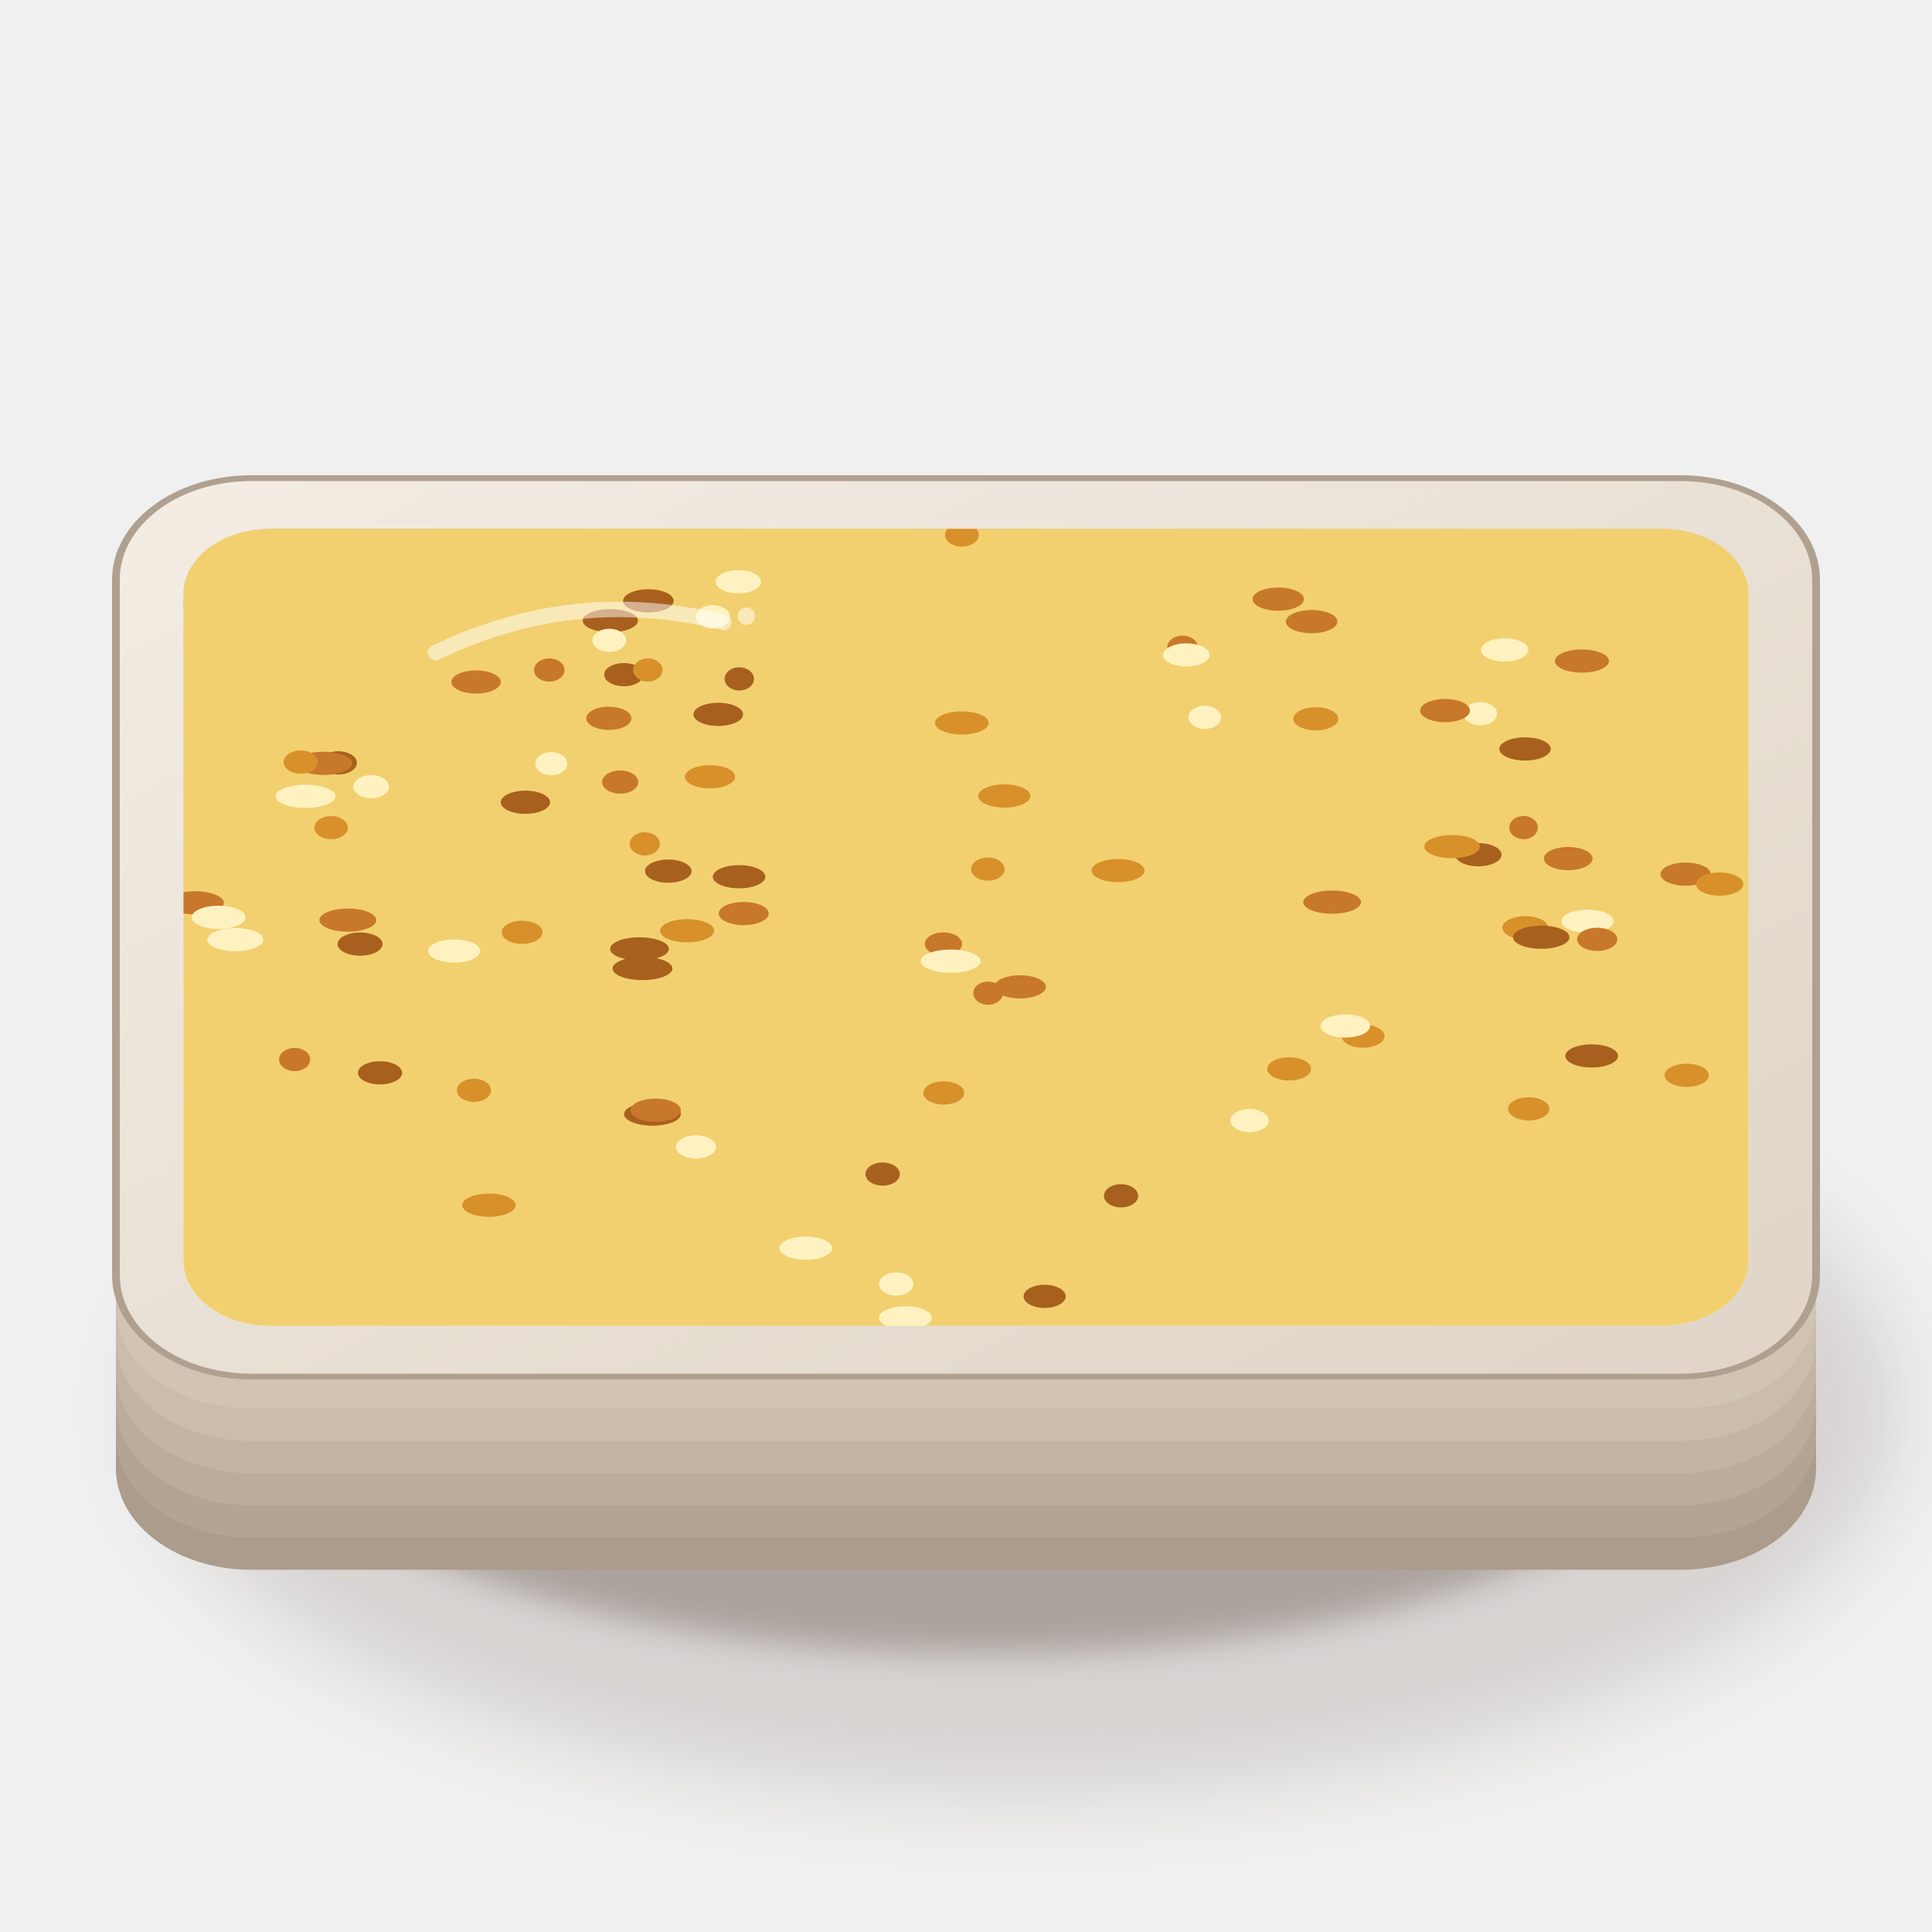
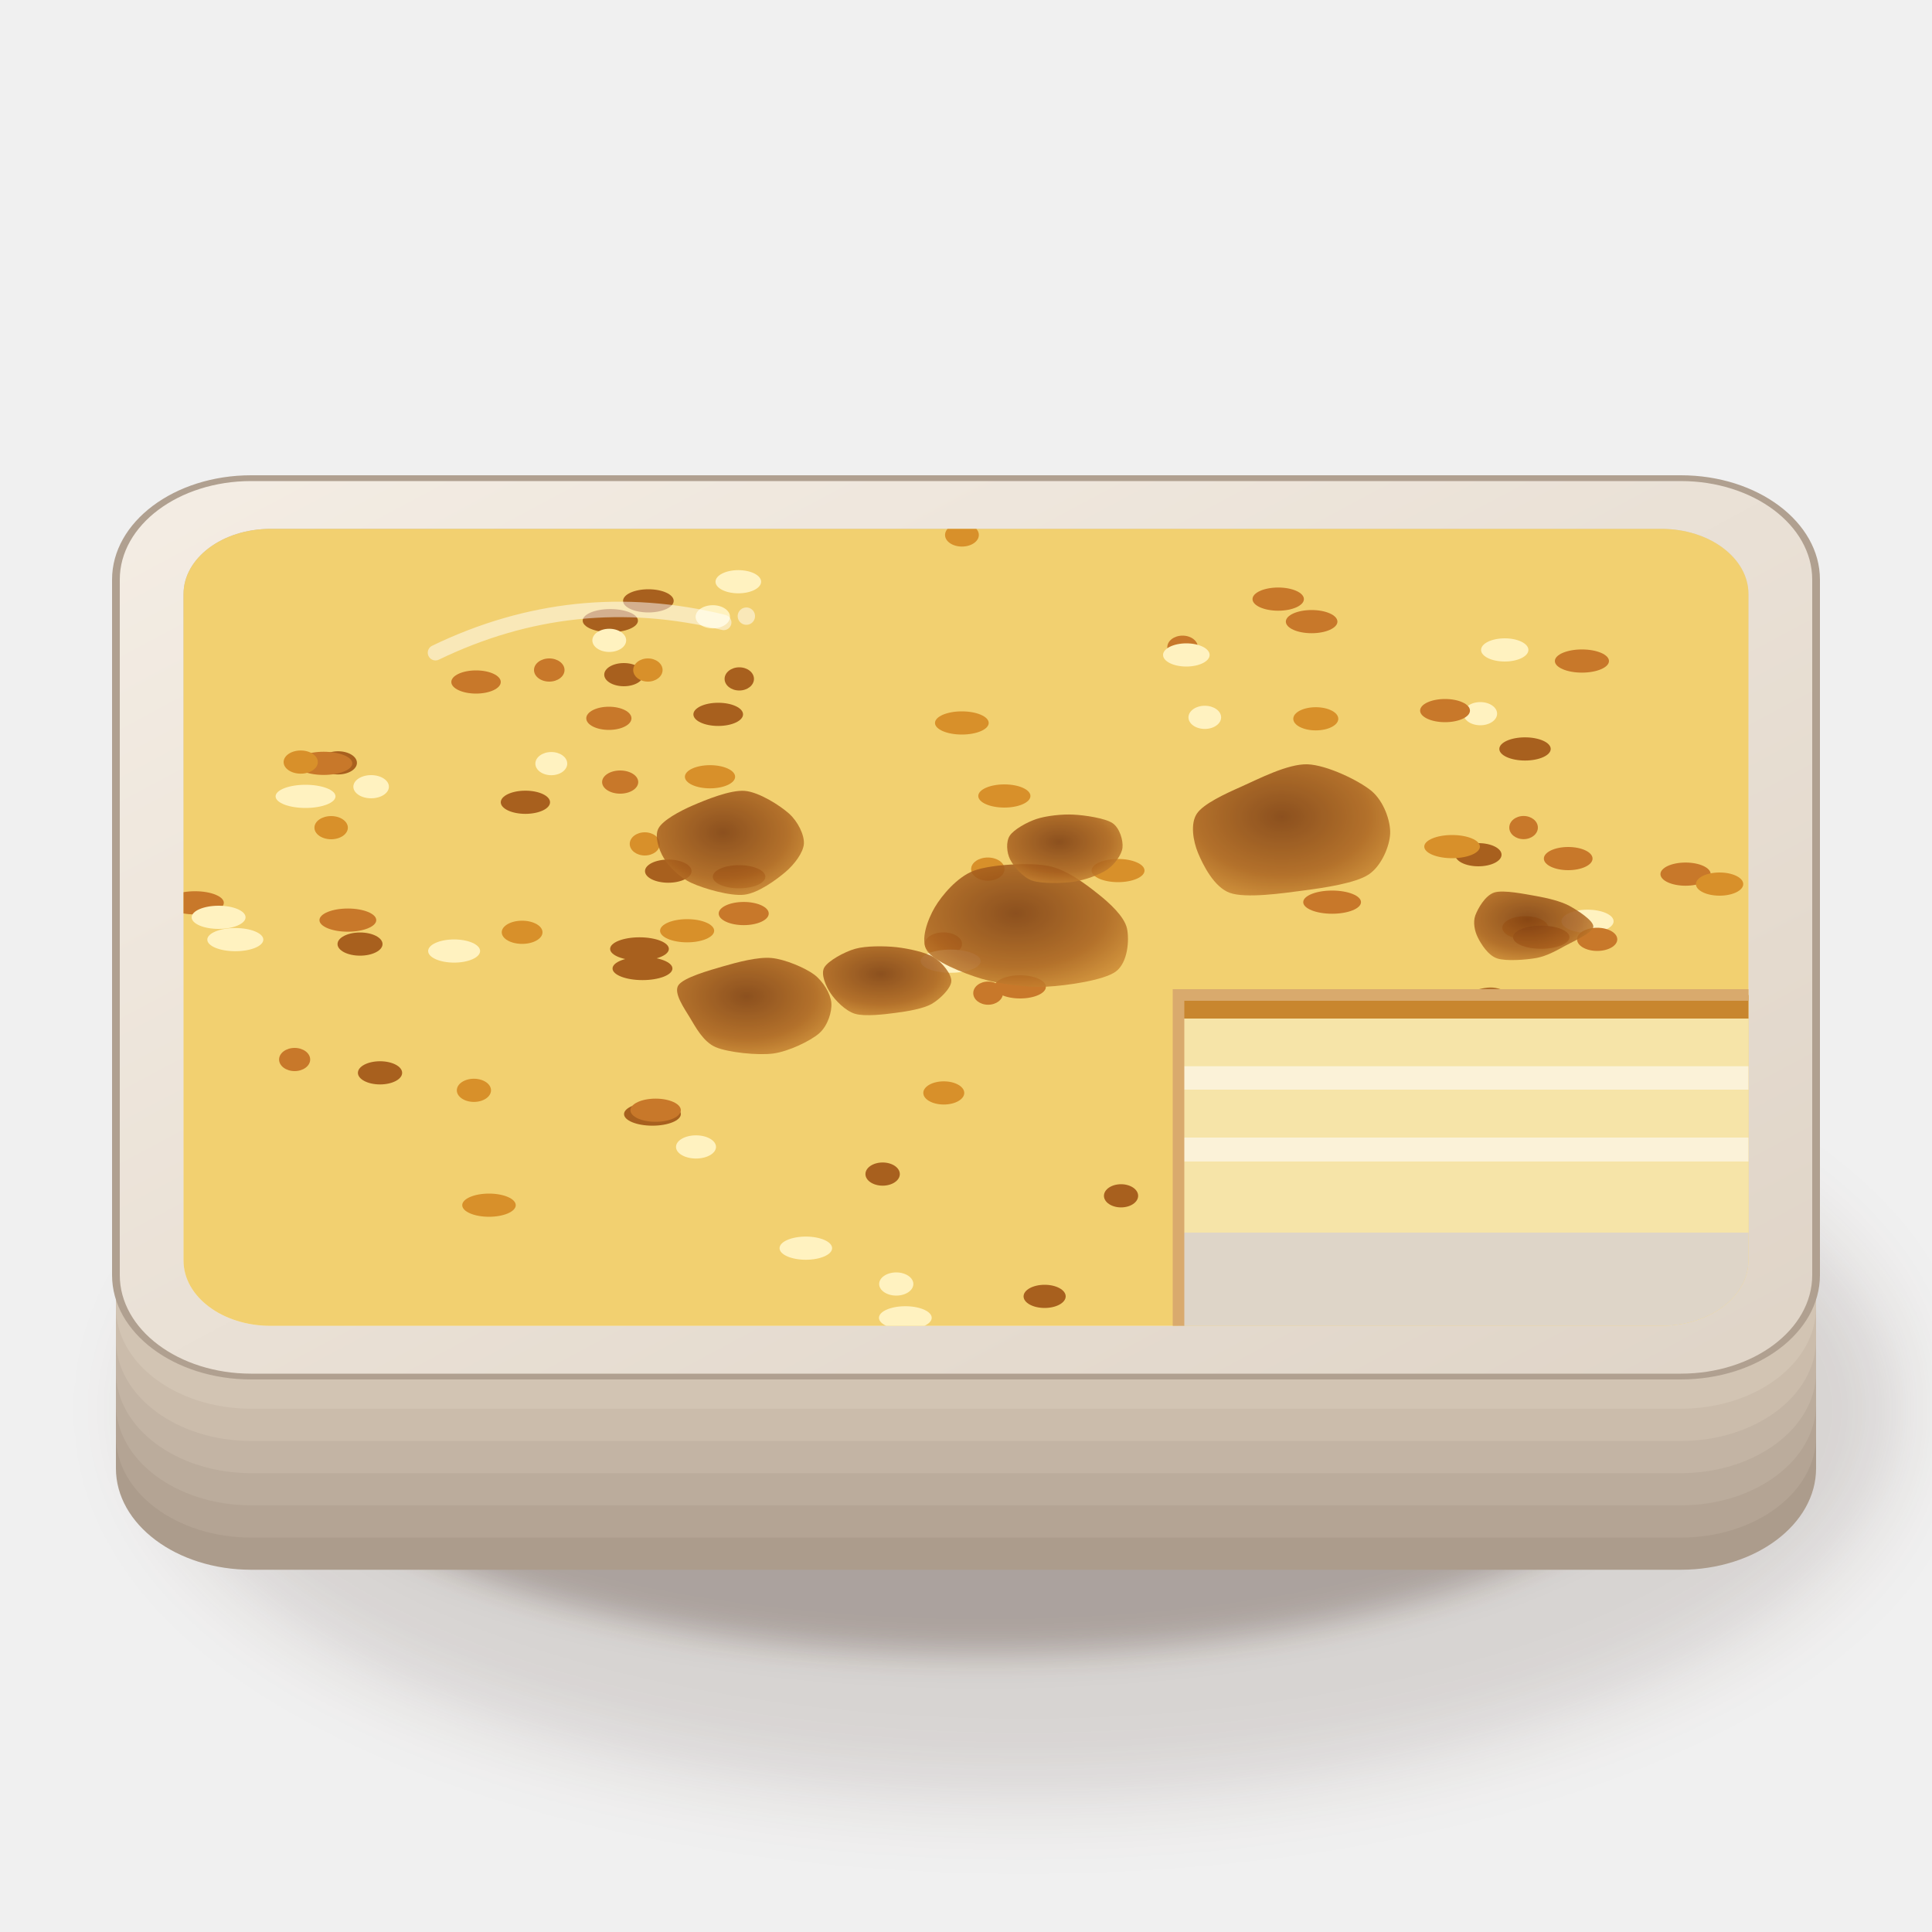
<svg xmlns="http://www.w3.org/2000/svg" viewBox="0 0 200 200" width="400" height="400">
  <defs>
    <filter id="pe_pastel_papa-1" x="-50%" y="-50%" width="200%" height="200%">
      <feGaussianBlur stdDeviation="4" />
    </filter>
    <filter id="pe_pastel_papa-2" x="-50%" y="-50%" width="200%" height="200%">
      <feGaussianBlur stdDeviation="1.6" />
    </filter>
    <linearGradient id="pe_pastel_papa-3" x1="0" y1="0" x2="1" y2="1">
      <stop offset="0" stop-color="#f4ede4" />
      <stop offset="1" stop-color="#dfd4c7" />
    </linearGradient>
    <linearGradient id="pe_pastel_papa-4" x1="0" y1="0" x2="0.3" y2="1">
      <stop offset="0" stop-color="#c3b8ab" />
      <stop offset="0.5" stop-color="#eae2d5" />
      <stop offset="1" stop-color="#f7f1e5" />
    </linearGradient>
    <clipPath id="pe_pastel_papa-5">
      <path d="M28,54.75 H172 A9,6.75 0 0 1 181,61.5 V130.5 A9,6.75 0 0 1 172,137.25 H28 A9,6.75 0 0 1 19,130.5 V61.5 A9,6.75 0 0 1 28,54.75Z" />
    </clipPath>
+     <radialGradient id="pe_pastel_papa-6" cx="0.45" cy="0.4" r="0.8">
+       <stop offset="0" stop-color="#7a3a10" />
+       <stop offset="0.55" stop-color="#a8601e" />
+       <stop offset="1" stop-color="#e0a040" />
+     </radialGradient>
+     <linearGradient id="pe_pastel_papa-7" x1="0" y1="0" x2="0" y2="1">
+       <stop offset="0" stop-color="#c8862e" />
+       <stop offset="0.099" stop-color="#c8862e" />
+       <stop offset="0.1" stop-color="#f6e4a8" />
+       <stop offset="0.299" stop-color="#f6e4a8" />
+       <stop offset="0.3" stop-color="#fbf2d8" />
+       <stop offset="0.399" stop-color="#fbf2d8" />
+       <stop offset="0.4" stop-color="#f6e4a8" />
+       <stop offset="0.599" stop-color="#f6e4a8" />
+       <stop offset="0.6" stop-color="#fbf2d8" />
+       <stop offset="0.699" stop-color="#fbf2d8" />
+       <stop offset="0.7" stop-color="#f6e4a8" />
+       <stop offset="0.999" stop-color="#f6e4a8" />
+     </linearGradient>
  </defs>
  <ellipse cx="106" cy="145.9" rx="90.68" ry="40.08" fill="#3a2212" opacity="0.14" filter="url(#pe_pastel_papa-1)" />
  <ellipse cx="102" cy="143.9" rx="74.48" ry="27.32" fill="#3a2212" opacity="0.28" filter="url(#pe_pastel_papa-2)" />
  <g transform="translate(100 116) scale(1 0.75)" fill="#ac9c8c">
    <rect x="-88" y="-62" width="176" height="124" rx="14" />
  </g>
  <g transform="translate(100 112.67) scale(1 0.75)" fill="#b4a494">
    <rect x="-88" y="-62" width="176" height="124" rx="14" />
  </g>
  <g transform="translate(100 109.33) scale(1 0.75)" fill="#bbac9c">
    <rect x="-88" y="-62" width="176" height="124" rx="14" />
  </g>
  <g transform="translate(100 106) scale(1 0.75)" fill="#c3b4a4">
    <rect x="-88" y="-62" width="176" height="124" rx="14" />
  </g>
  <g transform="translate(100 102.67) scale(1 0.75)" fill="#cbbcab">
    <rect x="-88" y="-62" width="176" height="124" rx="14" />
  </g>
  <g transform="translate(100 99.33) scale(1 0.75)" fill="#d2c4b3">
    <rect x="-88" y="-62" width="176" height="124" rx="14" />
  </g>
  <g transform="translate(100 96) scale(1 0.75)" fill="url(#pe_pastel_papa-3)" stroke="#b0a090" stroke-width=".8" vector-effect="non-scaling-stroke">
    <rect x="-88" y="-62" width="176" height="124" rx="14" />
  </g>
  <path d="M28,54.75 H172 A9,6.75 0 0 1 181,61.5 V130.5 A9,6.75 0 0 1 172,137.25 H28 A9,6.75 0 0 1 19,130.5 V61.5 A9,6.75 0 0 1 28,54.75Z" fill="url(#pe_pastel_papa-4)" />
  <g clip-path="url(#pe_pastel_papa-5)">
    <rect width="200" height="200" fill="#f2d070" />
    <ellipse cx="73.5" cy="80.41" rx="2.6" ry="1.2" fill="#d8902a" />
    <ellipse cx="20.19" cy="93.46" rx="2.98" ry="1.2" fill="#c8782a" />
    <ellipse cx="129.35" cy="116" rx="1.98" ry="1.2" fill="#fff2c0" />
    <ellipse cx="66.2" cy="98.23" rx="3.04" ry="1.2" fill="#a8601e" />
    <ellipse cx="103.97" cy="82.4" rx="2.7" ry="1.2" fill="#d8902a" />
    <ellipse cx="135.78" cy="64.35" rx="2.67" ry="1.2" fill="#c8782a" />
    <ellipse cx="153.24" cy="73.88" rx="1.74" ry="1.2" fill="#fff2c0" />
    <ellipse cx="64.58" cy="69.84" rx="2.03" ry="1.2" fill="#a8601e" />
    <ellipse cx="67.07" cy="69.36" rx="1.52" ry="1.2" fill="#d8902a" />
    <ellipse cx="163.76" cy="68.43" rx="2.8" ry="1.2" fill="#c8782a" />
    <ellipse cx="76.43" cy="60.22" rx="2.36" ry="1.2" fill="#fff2c0" />
    <ellipse cx="157.87" cy="77.53" rx="2.66" ry="1.2" fill="#a8601e" />
    <ellipse cx="141.11" cy="107.26" rx="2.22" ry="1.2" fill="#d8902a" />
    <ellipse cx="174.49" cy="90.49" rx="2.6" ry="1.2" fill="#c8782a" />
    <ellipse cx="24.36" cy="97.27" rx="2.9" ry="1.2" fill="#fff2c0" />
    <ellipse cx="39.34" cy="111.06" rx="2.29" ry="1.2" fill="#a8601e" />
    <ellipse cx="158.25" cy="114.79" rx="2.14" ry="1.2" fill="#d8902a" />
    <ellipse cx="157.72" cy="85.67" rx="1.48" ry="1.2" fill="#c8782a" />
    <ellipse cx="124.72" cy="74.26" rx="1.69" ry="1.2" fill="#fff2c0" />
    <ellipse cx="69.18" cy="90.18" rx="2.41" ry="1.2" fill="#a8601e" />
    <ellipse cx="157.9" cy="96.04" rx="2.38" ry="1.2" fill="#d8902a" />
    <ellipse cx="76.99" cy="94.57" rx="2.59" ry="1.2" fill="#c8782a" />
    <ellipse cx="83.42" cy="129.21" rx="2.72" ry="1.2" fill="#fff2c0" />
    <ellipse cx="35" cy="78.97" rx="1.95" ry="1.2" fill="#a8601e" />
    <ellipse cx="99.58" cy="55.38" rx="1.75" ry="1.2" fill="#d8902a" />
    <ellipse cx="33.51" cy="79.02" rx="2.96" ry="1.2" fill="#c8782a" />
    <ellipse cx="31.63" cy="82.44" rx="3.1" ry="1.2" fill="#fff2c0" />
    <ellipse cx="63.18" cy="64.25" rx="2.86" ry="1.2" fill="#a8601e" />
    <ellipse cx="99.57" cy="74.84" rx="2.78" ry="1.2" fill="#d8902a" />
    <ellipse cx="149.59" cy="73.56" rx="2.58" ry="1.2" fill="#c8782a" />
    <ellipse cx="164.34" cy="95.37" rx="2.7" ry="1.2" fill="#fff2c0" />
    <ellipse cx="67.54" cy="115.33" rx="2.94" ry="1.2" fill="#a8601e" />
    <ellipse cx="133.45" cy="110.65" rx="2.27" ry="1.2" fill="#d8902a" />
    <ellipse cx="102.29" cy="102.81" rx="1.54" ry="1.2" fill="#c8782a" />
    <ellipse cx="155.77" cy="67.28" rx="2.45" ry="1.2" fill="#fff2c0" />
    <ellipse cx="76.51" cy="90.76" rx="2.72" ry="1.2" fill="#a8601e" />
    <ellipse cx="31.13" cy="78.89" rx="1.77" ry="1.2" fill="#d8902a" />
    <ellipse cx="132.32" cy="62.02" rx="2.66" ry="1.2" fill="#c8782a" />
    <ellipse cx="139.27" cy="106.21" rx="2.57" ry="1.2" fill="#fff2c0" />
    <ellipse cx="153.04" cy="88.48" rx="2.4" ry="1.2" fill="#a8601e" />
    <ellipse cx="150.32" cy="87.64" rx="2.88" ry="1.2" fill="#d8902a" />
    <ellipse cx="137.9" cy="93.39" rx="2.99" ry="1.2" fill="#c8782a" />
    <ellipse cx="73.79" cy="63.85" rx="1.78" ry="1.2" fill="#fff2c0" />
    <ellipse cx="91.37" cy="121.54" rx="1.78" ry="1.2" fill="#a8601e" />
    <ellipse cx="34.28" cy="85.68" rx="1.73" ry="1.2" fill="#d8902a" />
    <ellipse cx="122.42" cy="67" rx="1.58" ry="1.2" fill="#c8782a" />
    <ellipse cx="47.01" cy="98.45" rx="2.69" ry="1.2" fill="#fff2c0" />
    <ellipse cx="116.05" cy="123.79" rx="1.77" ry="1.2" fill="#a8601e" />
    <ellipse cx="50.62" cy="124.76" rx="2.77" ry="1.2" fill="#d8902a" />
    <ellipse cx="105.6" cy="102.16" rx="2.67" ry="1.2" fill="#c8782a" />
    <ellipse cx="38.42" cy="81.44" rx="1.84" ry="1.2" fill="#fff2c0" />
    <ellipse cx="54.39" cy="83.05" rx="2.55" ry="1.2" fill="#a8601e" />
    <ellipse cx="71.13" cy="96.35" rx="2.8" ry="1.2" fill="#d8902a" />
    <ellipse cx="97.66" cy="97.72" rx="1.93" ry="1.2" fill="#c8782a" />
    <ellipse cx="98.41" cy="99.5" rx="3.11" ry="1.2" fill="#fff2c0" />
    <ellipse cx="81.18" cy="51.75" rx="2.51" ry="1.2" fill="#a8601e" />
    <ellipse cx="102.26" cy="89.97" rx="1.73" ry="1.2" fill="#d8902a" />
    <ellipse cx="64.2" cy="80.96" rx="1.87" ry="1.2" fill="#c8782a" />
    <ellipse cx="82.53" cy="52.56" rx="1.91" ry="1.2" fill="#fff2c0" />
    <ellipse cx="164.77" cy="109.31" rx="2.73" ry="1.2" fill="#a8601e" />
    <ellipse cx="49.06" cy="112.87" rx="1.77" ry="1.2" fill="#d8902a" />
    <ellipse cx="63.03" cy="74.36" rx="2.34" ry="1.2" fill="#c8782a" />
    <ellipse cx="93.72" cy="136.42" rx="2.73" ry="1.2" fill="#fff2c0" />
    <ellipse cx="159.55" cy="97.02" rx="2.92" ry="1.2" fill="#a8601e" />
    <ellipse cx="54.05" cy="96.51" rx="2.11" ry="1.2" fill="#d8902a" />
    <ellipse cx="56.86" cy="69.36" rx="1.58" ry="1.2" fill="#c8782a" />
    <ellipse cx="57.07" cy="79.05" rx="1.65" ry="1.2" fill="#fff2c0" />
    <ellipse cx="108.14" cy="134.2" rx="2.18" ry="1.2" fill="#a8601e" />
    <ellipse cx="174.61" cy="111.31" rx="2.29" ry="1.2" fill="#d8902a" />
    <ellipse cx="67.87" cy="114.93" rx="2.61" ry="1.2" fill="#c8782a" />
    <ellipse cx="22.63" cy="94.96" rx="2.79" ry="1.2" fill="#fff2c0" />
    <ellipse cx="67.12" cy="62.2" rx="2.62" ry="1.2" fill="#a8601e" />
    <ellipse cx="66.75" cy="87.36" rx="1.56" ry="1.2" fill="#d8902a" />
    <ellipse cx="49.28" cy="70.6" rx="2.56" ry="1.2" fill="#c8782a" />
    <ellipse cx="72.05" cy="118.73" rx="2.07" ry="1.2" fill="#fff2c0" />
    <ellipse cx="66.51" cy="100.26" rx="3.1" ry="1.2" fill="#a8601e" />
    <ellipse cx="115.74" cy="90.12" rx="2.74" ry="1.2" fill="#d8902a" />
    <ellipse cx="30.5" cy="109.68" rx="1.61" ry="1.2" fill="#c8782a" />
    <ellipse cx="63.07" cy="66.29" rx="1.75" ry="1.2" fill="#fff2c0" />
    <ellipse cx="37.27" cy="97.73" rx="2.33" ry="1.2" fill="#a8601e" />
    <ellipse cx="178.01" cy="91.52" rx="2.45" ry="1.2" fill="#d8902a" />
    <ellipse cx="162.34" cy="88.88" rx="2.52" ry="1.2" fill="#c8782a" />
    <ellipse cx="92.78" cy="132.92" rx="1.77" ry="1.2" fill="#fff2c0" />
    <ellipse cx="74.35" cy="73.95" rx="2.57" ry="1.2" fill="#a8601e" />
    <ellipse cx="97.7" cy="113.14" rx="2.12" ry="1.2" fill="#d8902a" />
    <ellipse cx="165.34" cy="97.24" rx="2.08" ry="1.2" fill="#c8782a" />
    <ellipse cx="122.81" cy="67.8" rx="2.41" ry="1.2" fill="#fff2c0" />
    <ellipse cx="76.53" cy="70.28" rx="1.52" ry="1.2" fill="#a8601e" />
    <ellipse cx="136.21" cy="74.41" rx="2.33" ry="1.2" fill="#d8902a" />
    <ellipse cx="36.01" cy="95.25" rx="2.94" ry="1.2" fill="#c8782a" />
+     <path d="M98.48,101.58C98.45,102.3 97.3,103.44 96.44,103.93C95.58,104.42 93.91,104.7 92.73,104.85C91.54,105.01 89.53,105.25 88.52,104.95C87.51,104.65 86.47,103.55 85.99,102.84C85.51,102.12 84.94,100.86 85.32,100.17C85.7,99.48 87.41,98.53 88.53,98.22C89.65,97.9 91.57,97.92 92.8,98.05C94.02,98.19 95.83,98.57 96.68,99.1C97.54,99.63 98.52,100.85 98.48,101.58Z" fill="url(#pe_pastel_papa-6)" opacity=".85" />
+     <path d="M83.22,87.34C83.16,88.25 82.24,89.48 81.31,90.27C80.38,91.06 78.5,92.45 77.05,92.62C75.59,92.79 72.83,91.98 71.58,91.4C70.33,90.83 69.22,89.67 68.71,88.82C68.2,87.97 67.72,86.55 68.17,85.74C68.61,84.92 70.35,83.97 71.69,83.39C73.03,82.81 75.6,81.75 77.1,81.87C78.6,82 80.76,83.4 81.68,84.22C82.6,85.04 83.27,86.43 83.22,87.34Z" fill="url(#pe_pastel_papa-6)" opacity=".85" />
+     <path d="M143.91,86.28C143.86,87.58 143.02,89.64 141.68,90.53C140.34,91.42 137.13,91.9 134.98,92.18C132.82,92.47 128.97,93.02 127.32,92.43C125.68,91.85 124.53,89.53 124.02,88.3C123.51,87.07 123.21,85.27 123.89,84.24C124.57,83.21 126.83,82.17 128.55,81.41C130.27,80.64 133.33,79.05 135.35,79.12C137.36,79.19 140.69,80.81 141.98,81.88C143.26,82.96 143.95,84.98 143.91,86.28Z" fill="url(#pe_pastel_papa-6)" opacity=".85" />
+     <path d="M164.94,95.94C164.87,96.57 162.9,97.43 162.02,97.91C161.14,98.4 160.12,98.97 159.06,99.17C158,99.36 155.88,99.53 154.97,99.21C154.05,98.9 153.32,97.73 152.99,97.06C152.65,96.4 152.47,95.47 152.72,94.77C152.98,94.07 153.74,92.69 154.69,92.39C155.64,92.09 157.88,92.56 159.04,92.76C160.21,92.97 161.55,93.29 162.44,93.76C163.32,94.24 165,95.32 164.94,95.94Z" fill="url(#pe_pastel_papa-6)" opacity=".85" />
+     <path d="M86.06,103.8C86.14,104.72 85.7,106.18 84.8,106.97C83.89,107.76 81.65,108.84 80.05,109.06C78.44,109.27 75.38,108.95 74.08,108.4C72.79,107.84 72,106.31 71.42,105.35C70.84,104.39 69.7,102.79 70.22,102C70.74,101.2 73.42,100.45 74.87,100.03C76.32,99.61 78.45,99.04 79.86,99.17C81.28,99.3 83.36,100.2 84.29,100.89C85.22,101.59 85.98,102.89 86.06,103.8Z" fill="url(#pe_pastel_papa-6)" opacity=".85" />
+     <path d="M116.66,96.09C116.93,97.3 116.75,99.67 115.5,100.58C114.26,101.48 110.46,102.03 108.37,102.14C106.28,102.25 103.44,101.87 101.58,101.31C99.71,100.75 96.68,99.52 95.96,98.41C95.24,97.31 96.03,95.19 96.76,93.94C97.49,92.7 99.09,90.77 100.85,90.12C102.61,89.48 106.57,89.27 108.49,89.63C110.41,89.99 112.44,91.56 113.66,92.53C114.89,93.5 116.38,94.88 116.66,96.09Z" fill="url(#pe_pastel_papa-6)" opacity=".85" />
+     <path d="M116.2,87.74C116.13,88.46 115.4,89.47 114.65,90C113.89,90.53 112.35,91.1 111.18,91.27C110.01,91.44 107.85,91.5 106.85,91.16C105.86,90.81 104.91,89.65 104.56,88.96C104.21,88.26 104.12,87.14 104.53,86.51C104.94,85.88 106.3,85.11 107.3,84.78C108.29,84.45 109.97,84.26 111.15,84.33C112.33,84.39 114.41,84.7 115.17,85.21C115.92,85.72 116.28,87.02 116.2,87.74Z" fill="url(#pe_pastel_papa-6)" opacity=".85" />
+     <path d="M160.78,107.54C160.73,108.41 159.48,109.5 158.56,110.35C157.64,111.2 156.15,112.96 154.64,113.22C153.14,113.49 150.11,112.71 148.53,112.15C146.96,111.58 144.64,110.4 144.16,109.46C143.68,108.52 144.55,106.72 145.33,105.87C146.11,105.02 147.99,104.35 149.37,103.8C150.75,103.25 153.1,102.12 154.53,102.23C155.96,102.34 157.96,103.75 158.9,104.55C159.84,105.35 160.83,106.67 160.78,107.54Z" fill="url(#pe_pastel_papa-6)" opacity=".85" />
+     <polygon points="122,127.6 190,127.6 190,177.1 122,177.1" fill="#ded5c8" />
+     <polygon points="122,103 122,152.5 122,177.1 122,127.6" fill="url(#pe_pastel_papa-7)" />
+     <polygon points="122,103 122,152.5 122,177.1 122,127.6" fill="#3a2212" opacity=".25" />
+     <polygon points="122,103 190,103 190,127.6 122,127.6" fill="url(#pe_pastel_papa-7)" />
+     <polyline points="122,152.5 122,103 190,103" fill="none" stroke="#d9aa6d" stroke-width="1.2" />
  </g>
  <g transform="translate(60 66) rotate(-6)">
    <path d="M-15,0 Q0,-5.4 15,0" stroke="#fff" stroke-width="1.6" fill="none" stroke-linecap="round" opacity="0.5" />
    <circle cx="17.4" cy="-.4" r=".9" fill="#fff" opacity="0.5" />
  </g>
</svg>
